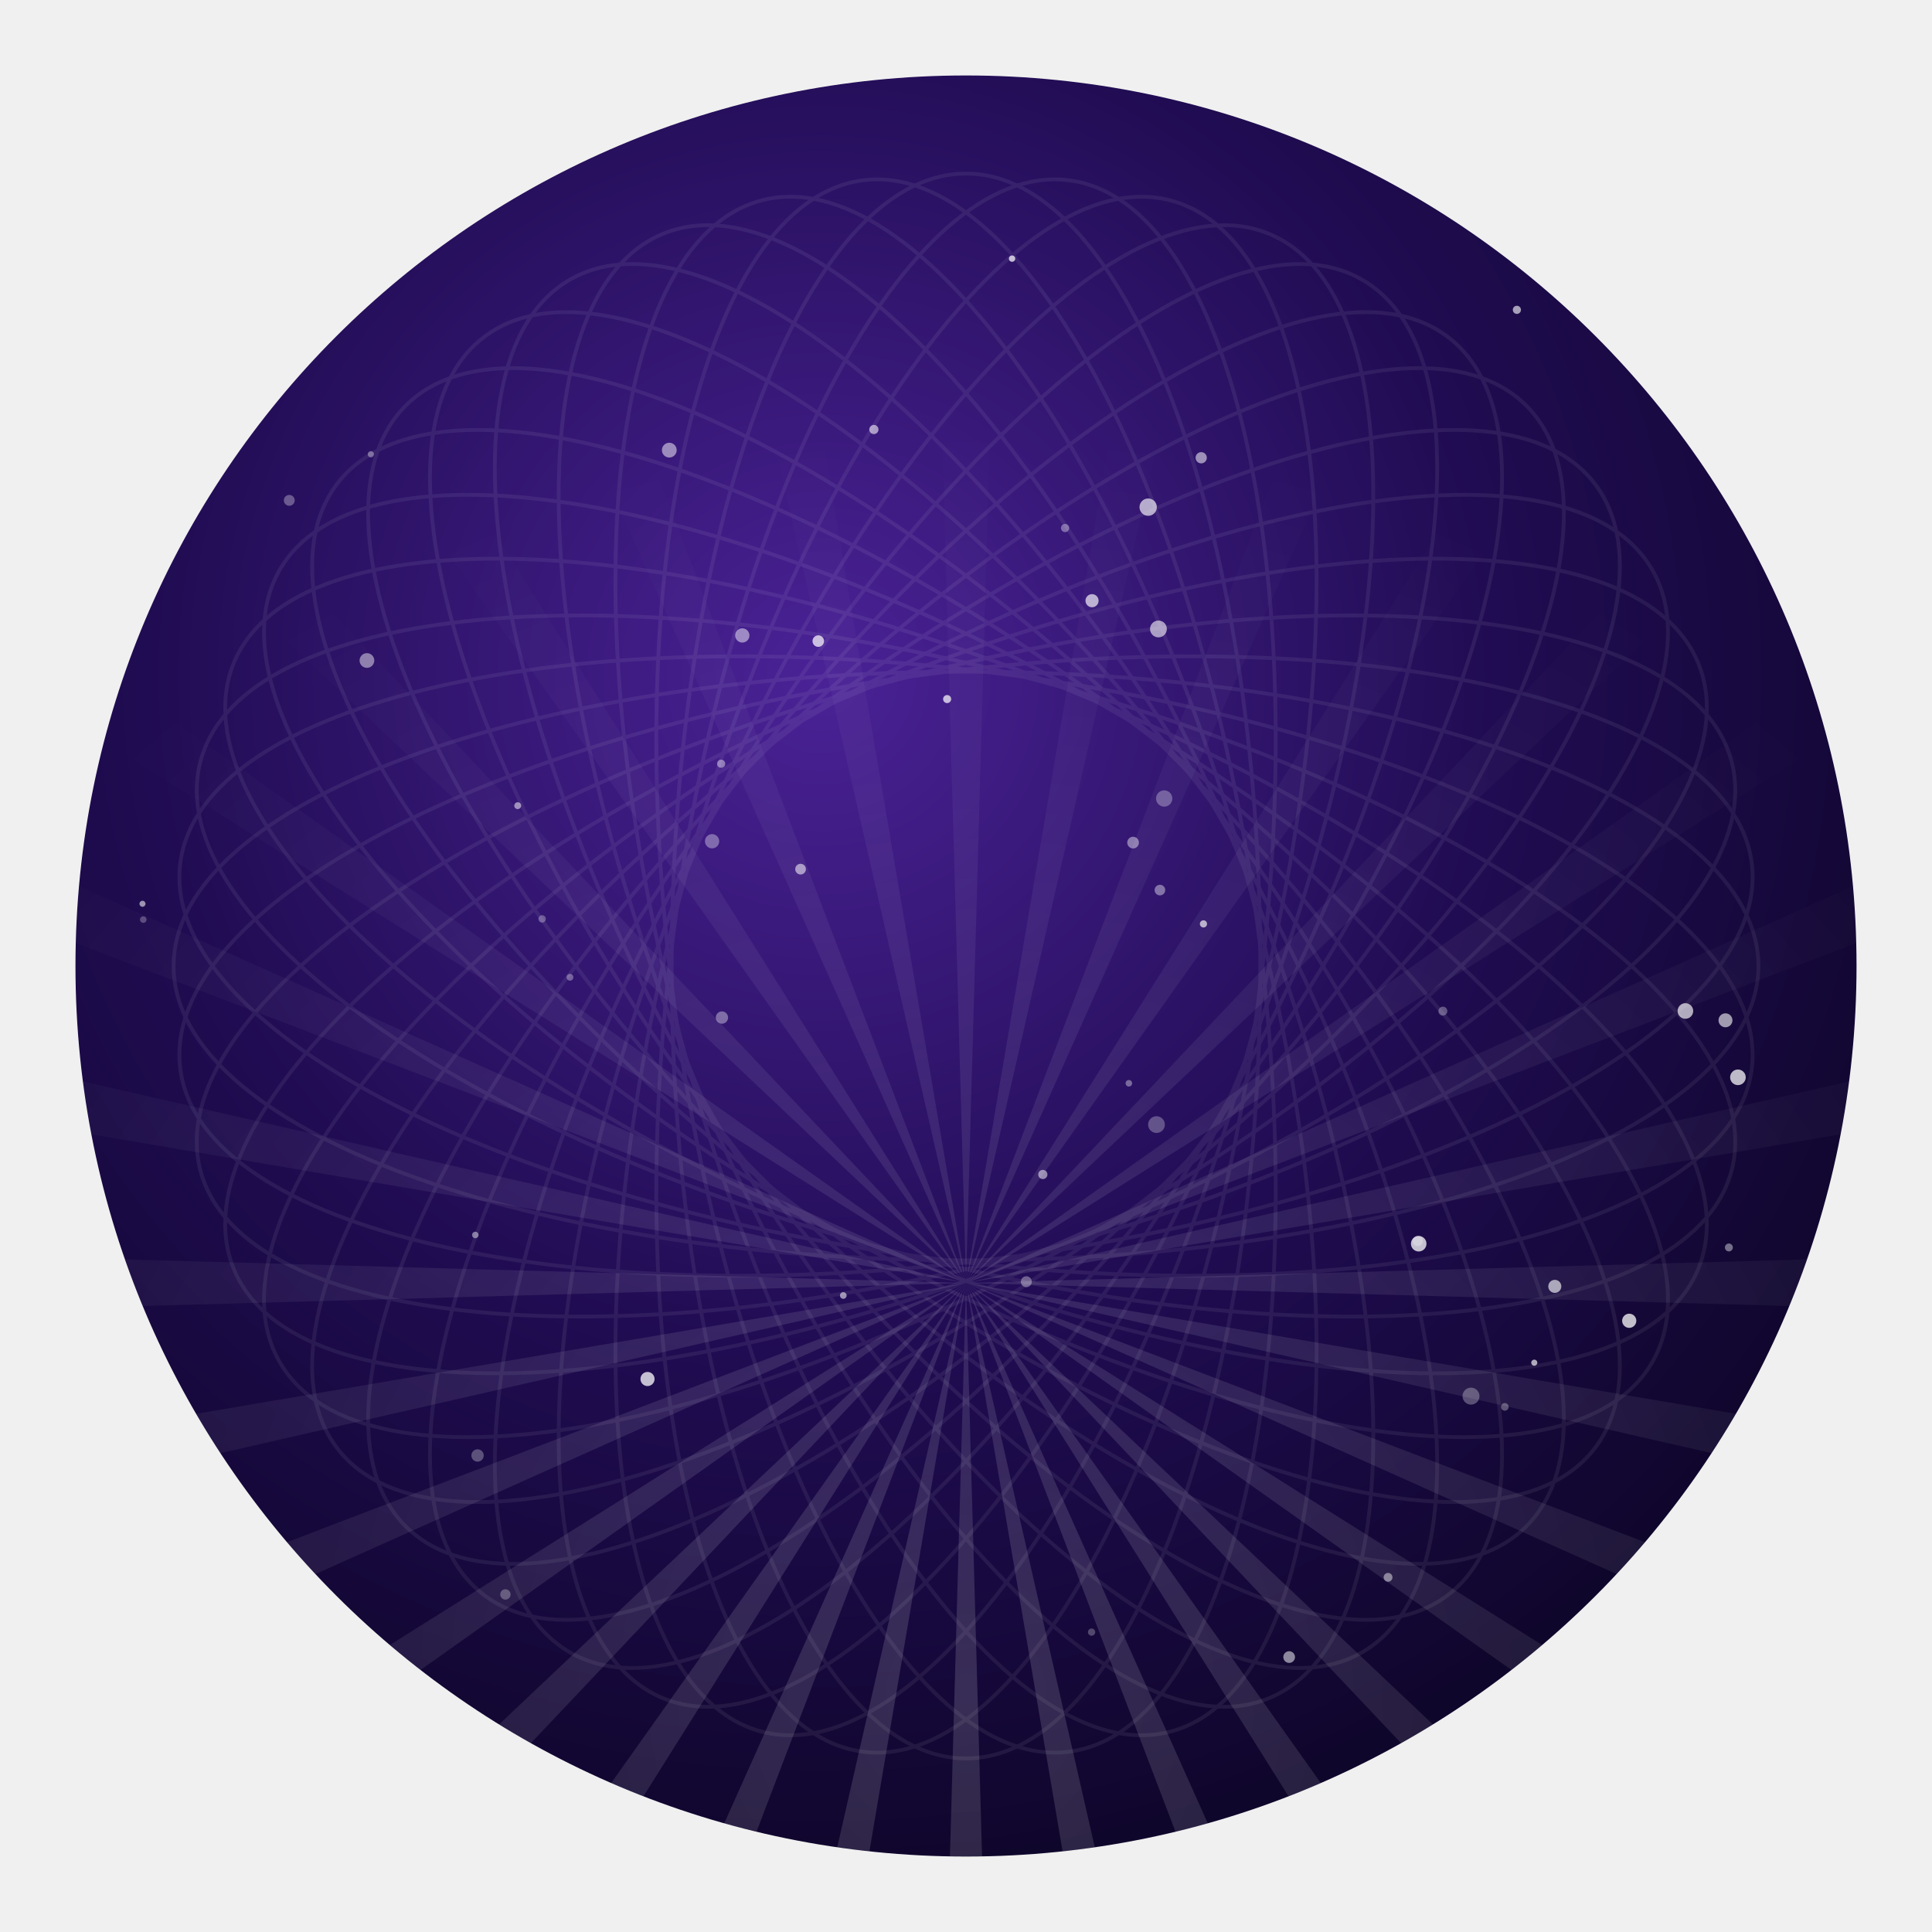
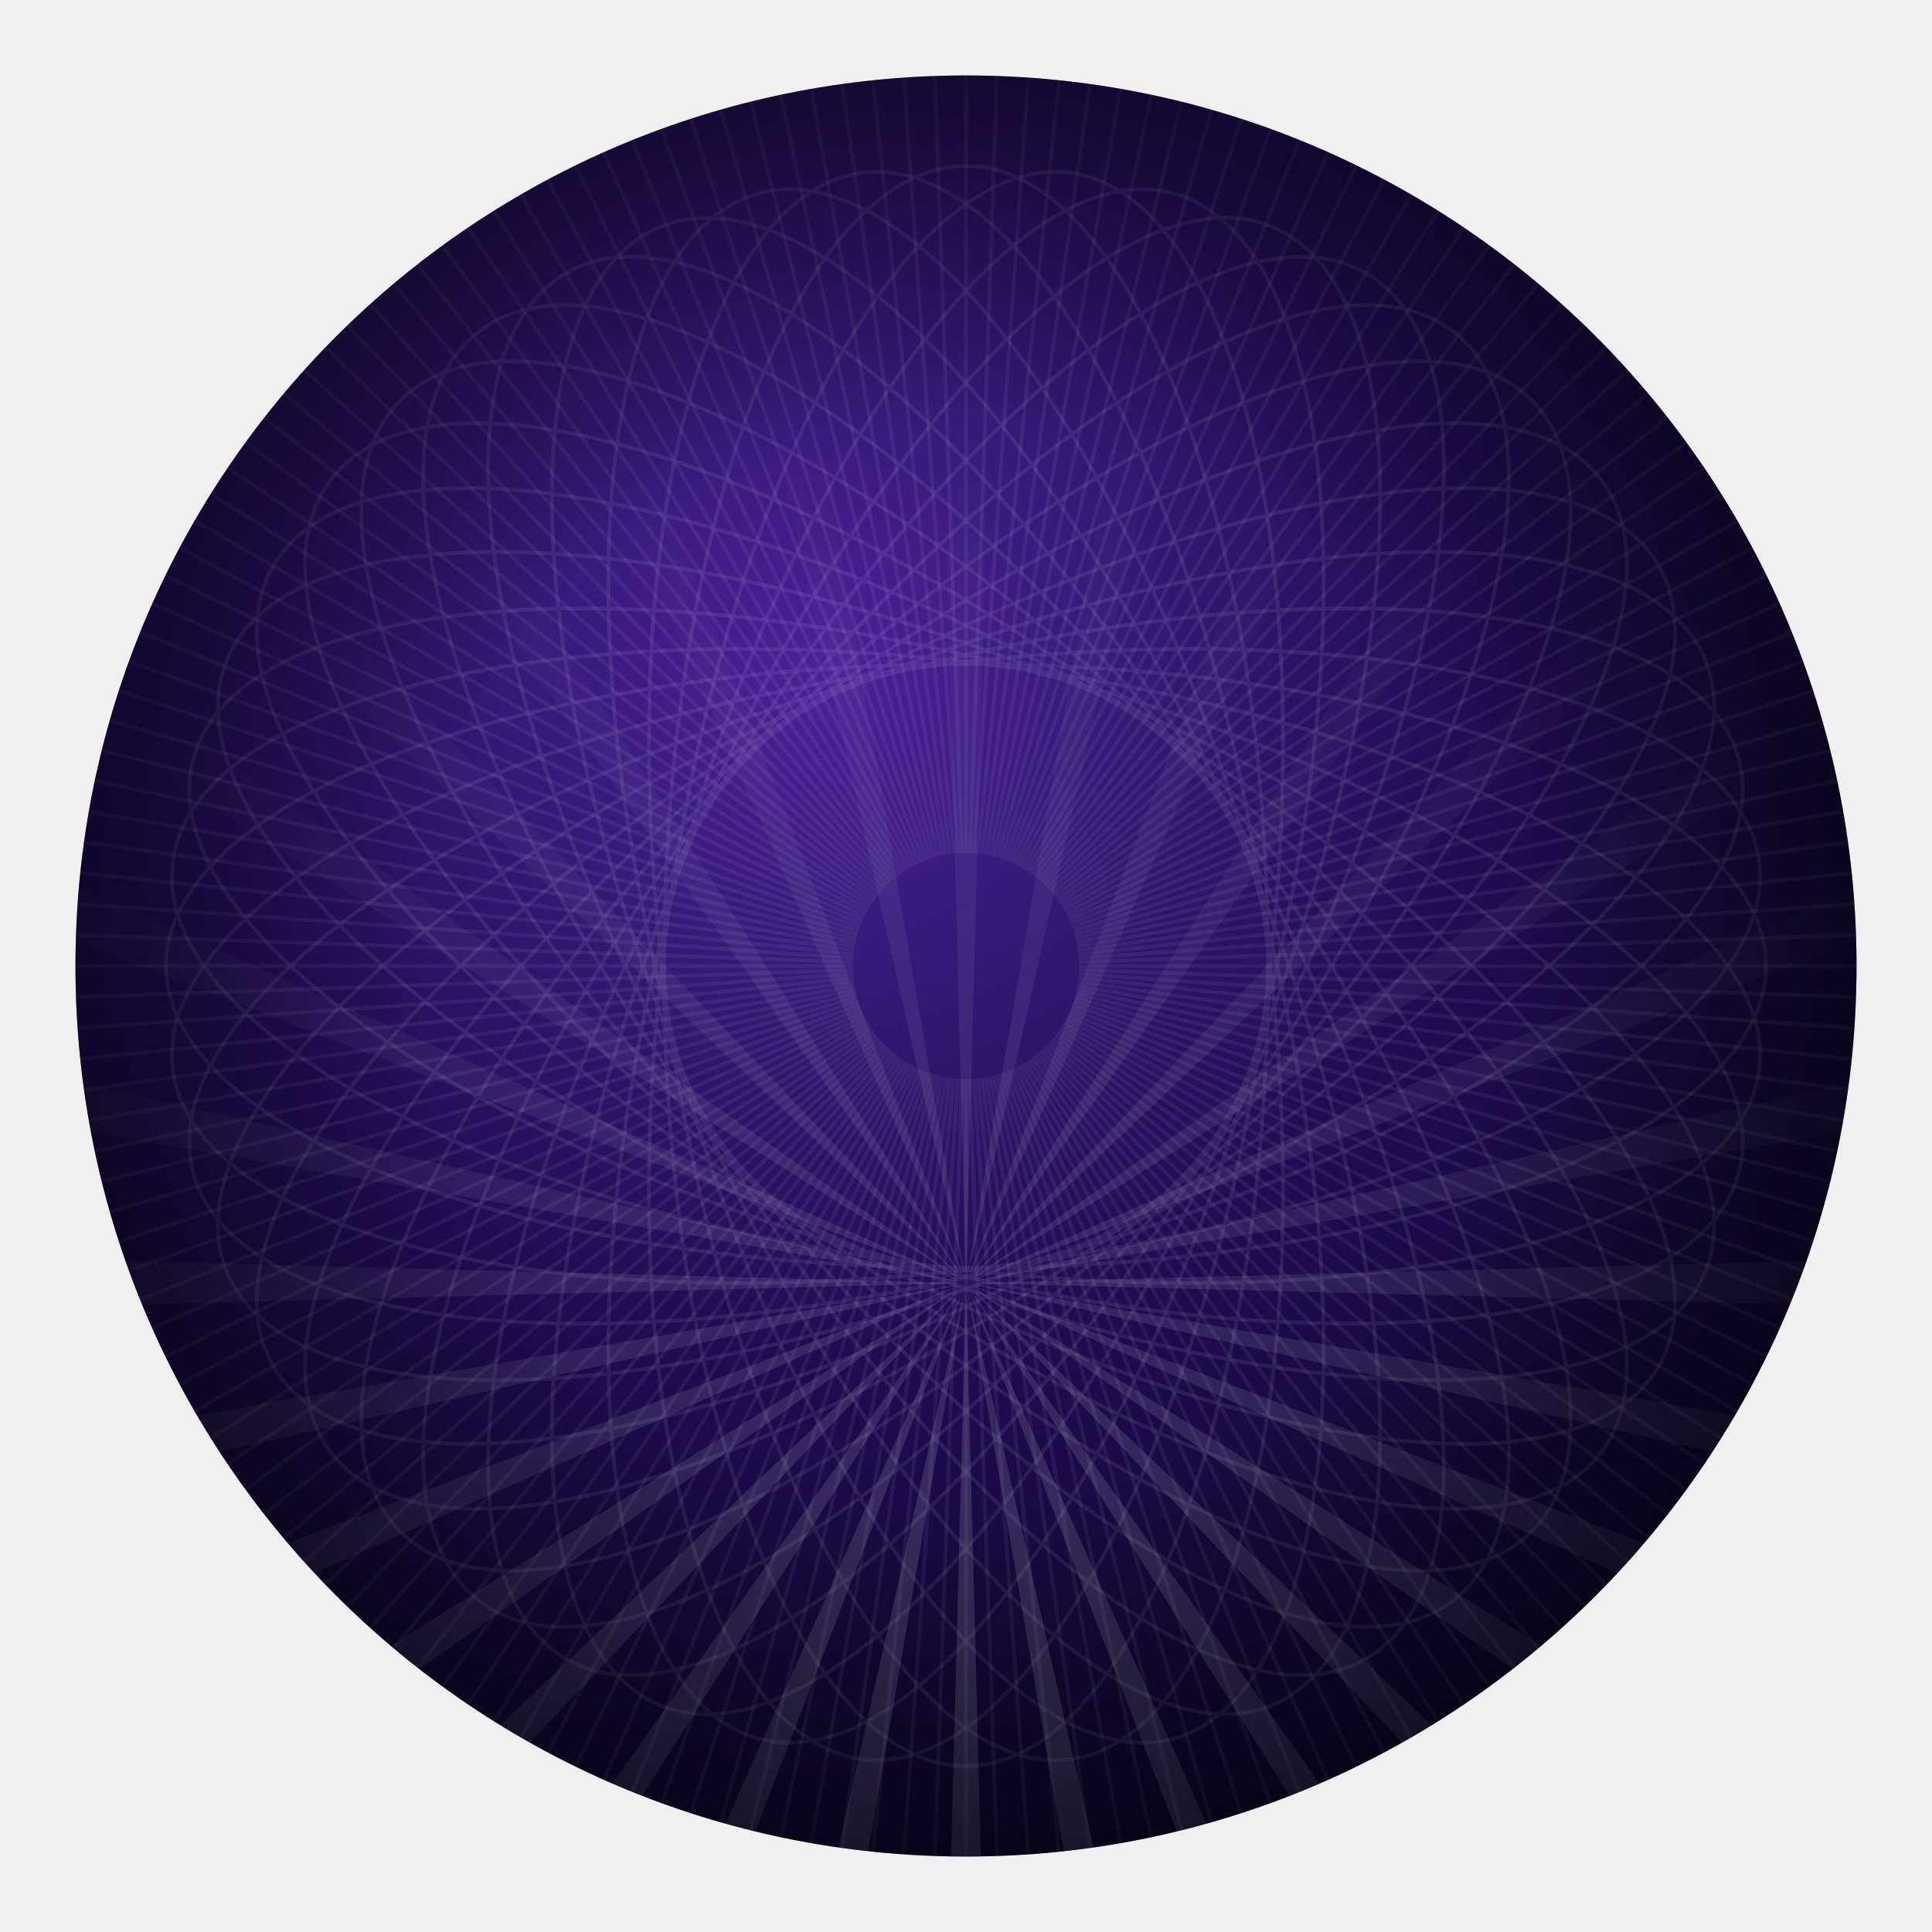
<svg xmlns="http://www.w3.org/2000/svg" viewBox="0 0 512 512">
  <defs>
    <radialGradient id="field" cx=".42" cy=".34" r=".75">
      <stop offset="0" stop-color="#4A2296" />
      <stop offset="0.5" stop-color="#200C52" />
      <stop offset="1" stop-color="#0A0420" />
    </radialGradient>
    <radialGradient id="rays" cx="0.5" cy="0.66" r=".5">
      <stop offset="0" stop-color="#FFFFFF" stop-opacity=".5" />
      <stop offset="1" stop-color="#FFFFFF" stop-opacity="0" />
    </radialGradient>
+     <radialGradient id="vig" cx=".5" cy=".5" r=".5">
+       <stop offset=".6" stop-color="#000" stop-opacity="0" />
+       <stop offset="1" stop-color="#000" stop-opacity=".45" />
+     </radialGradient>
    <clipPath id="in">
      <circle cx="256" cy="256" r="236" />
    </clipPath>
  </defs>
  <circle cx="256" cy="256" r="236" fill="url(#field)" />
  <g clip-path="url(#in)">
-     <g fill="none" stroke="#FFFFFF" stroke-width="1" opacity=".07">
-       <ellipse cx="256" cy="256" rx="210" ry="78" transform="rotate(0 256 256)" />
-       <ellipse cx="256" cy="256" rx="210" ry="78" transform="rotate(7.5 256 256)" />
-       <ellipse cx="256" cy="256" rx="210" ry="78" transform="rotate(15 256 256)" />
-       <ellipse cx="256" cy="256" rx="210" ry="78" transform="rotate(22.5 256 256)" />
-       <ellipse cx="256" cy="256" rx="210" ry="78" transform="rotate(30 256 256)" />
-       <ellipse cx="256" cy="256" rx="210" ry="78" transform="rotate(37.5 256 256)" />
-       <ellipse cx="256" cy="256" rx="210" ry="78" transform="rotate(45 256 256)" />
-       <ellipse cx="256" cy="256" rx="210" ry="78" transform="rotate(52.5 256 256)" />
-       <ellipse cx="256" cy="256" rx="210" ry="78" transform="rotate(60 256 256)" />
-       <ellipse cx="256" cy="256" rx="210" ry="78" transform="rotate(67.5 256 256)" />
-       <ellipse cx="256" cy="256" rx="210" ry="78" transform="rotate(75 256 256)" />
-       <ellipse cx="256" cy="256" rx="210" ry="78" transform="rotate(82.5 256 256)" />
-       <ellipse cx="256" cy="256" rx="210" ry="78" transform="rotate(90 256 256)" />
-       <ellipse cx="256" cy="256" rx="210" ry="78" transform="rotate(97.5 256 256)" />
-       <ellipse cx="256" cy="256" rx="210" ry="78" transform="rotate(105 256 256)" />
-       <ellipse cx="256" cy="256" rx="210" ry="78" transform="rotate(112.5 256 256)" />
-       <ellipse cx="256" cy="256" rx="210" ry="78" transform="rotate(120 256 256)" />
-       <ellipse cx="256" cy="256" rx="210" ry="78" transform="rotate(127.5 256 256)" />
-       <ellipse cx="256" cy="256" rx="210" ry="78" transform="rotate(135 256 256)" />
-       <ellipse cx="256" cy="256" rx="210" ry="78" transform="rotate(142.5 256 256)" />
-       <ellipse cx="256" cy="256" rx="210" ry="78" transform="rotate(150 256 256)" />
-       <ellipse cx="256" cy="256" rx="210" ry="78" transform="rotate(157.5 256 256)" />
-       <ellipse cx="256" cy="256" rx="210" ry="78" transform="rotate(165 256 256)" />
-       <ellipse cx="256" cy="256" rx="210" ry="78" transform="rotate(172.5 256 256)" />
+     <path d="M256 226L256 20M257.05 226.02L264.24 20.14M258.09 226.07L272.46 20.57M259.14 226.16L280.67 21.29M260.18 226.29L288.84 22.3M261.21 226.46L296.98 23.59M262.24 226.66L305.07 25.16M263.26 226.89L313.09 27.01M264.27 227.16L321.05 29.14M265.27 227.47L328.93 31.55M266.26 227.81L336.72 34.23M267.24 228.18L344.41 37.18M268.2 228.59L351.99 40.4M269.15 229.04L359.46 43.88M270.08 229.51L366.8 47.62M271 230.02L374 51.62M271.9 230.56L381.06 55.86M272.78 231.13L387.97 60.35M273.63 231.73L394.72 65.07M274.47 232.36L401.3 70.03M275.28 233.02L407.7 75.21M276.07 233.71L413.91 80.62M276.84 234.42L419.94 86.24M277.58 235.16L425.76 92.06M278.29 235.93L431.38 98.09M278.98 236.72L436.79 104.3M279.64 237.53L441.97 110.7M280.27 238.37L446.93 117.28M280.87 239.22L451.65 124.03M281.44 240.1L456.14 130.94M281.98 241L460.38 138M282.49 241.92L464.38 145.2M282.96 242.85L468.12 152.54M283.41 243.8L471.6 160.01M283.82 244.76L474.82 167.59M284.19 245.74L477.77 175.28M284.53 246.73L480.45 183.07M284.84 247.73L482.86 190.95M285.11 248.74L484.99 198.91M285.34 249.76L486.84 206.93M285.54 250.79L488.41 215.02M285.71 251.82L489.7 223.16M285.84 252.86L490.71 231.33M285.93 253.91L491.43 239.54M285.98 254.95L491.86 247.76M286 256L492 256M285.98 257.05L491.86 264.24M285.93 258.09L491.43 272.46M285.84 259.14L490.71 280.67M285.71 260.18L489.7 288.84M285.54 261.21L488.41 296.98M285.34 262.24L486.84 305.07M285.11 263.26L484.99 313.09M284.84 264.27L482.86 321.05M284.53 265.27L480.45 328.93M284.19 266.26L477.77 336.72M283.82 267.24L474.82 344.41M283.41 268.2L471.6 351.99M282.96 269.15L468.12 359.46M282.49 270.08L464.38 366.8M281.98 271L460.38 374M281.44 271.9L456.14 381.06M280.87 272.78L451.65 387.97M280.27 273.63L446.93 394.72M279.64 274.47L441.97 401.3M278.98 275.28L436.79 407.7M278.29 276.07L431.38 413.91M277.58 276.84L425.76 419.94M276.84 277.58L419.94 425.76M276.07 278.29L413.91 431.38M275.28 278.98L407.7 436.79M274.47 279.64L401.3 441.97M273.63 280.27L394.72 446.93M272.78 280.87L387.97 451.65M271.9 281.44L381.06 456.14M271 281.98L374 460.38M270.08 282.49L366.8 464.38M269.15 282.96L359.46 468.12M268.2 283.41L351.99 471.6M267.24 283.82L344.41 474.82M266.26 284.19L336.72 477.77M265.27 284.53L328.93 480.45M264.27 284.84L321.05 482.86M263.26 285.11L313.09 484.99M262.24 285.34L305.07 486.84M261.21 285.54L296.98 488.41M260.18 285.71L288.84 489.7M259.14 285.84L280.67 490.71M258.09 285.93L272.46 491.43M257.05 285.98L264.24 491.86M256 286L256 492M254.95 285.98L247.76 491.86M253.91 285.93L239.54 491.43M252.86 285.84L231.33 490.71M251.82 285.71L223.16 489.7M250.79 285.54L215.02 488.41M249.76 285.34L206.93 486.84M248.74 285.11L198.91 484.99M247.73 284.84L190.95 482.86M246.73 284.53L183.07 480.45M245.74 284.19L175.28 477.77M244.76 283.82L167.59 474.82M243.8 283.41L160.01 471.6M242.85 282.96L152.54 468.12M241.92 282.49L145.2 464.38M241 281.98L138 460.38M240.1 281.44L130.94 456.14M239.22 280.87L124.03 451.65M238.37 280.27L117.28 446.93M237.53 279.64L110.7 441.97M236.72 278.98L104.3 436.79M235.93 278.29L98.09 431.38M235.16 277.58L92.06 425.76M234.42 276.84L86.24 419.94M233.71 276.07L80.62 413.91M233.02 275.28L75.21 407.7M232.36 274.47L70.03 401.3M231.73 273.63L65.07 394.72M231.13 272.78L60.35 387.97M230.56 271.9L55.86 381.06M230.02 271L51.62 374M229.51 270.08L47.62 366.8M229.04 269.15L43.88 359.46M228.59 268.2L40.4 351.99M228.18 267.24L37.18 344.41M227.81 266.26L34.23 336.72M227.47 265.27L31.55 328.93M227.16 264.27L29.14 321.05M226.89 263.26L27.01 313.09M226.66 262.24L25.16 305.07M226.46 261.21L23.59 296.98M226.29 260.18L22.3 288.84M226.16 259.14L21.29 280.67M226.07 258.09L20.57 272.46M226.02 257.05L20.14 264.24M226 256L20 256M226.02 254.95L20.14 247.76M226.07 253.91L20.57 239.54M226.16 252.86L21.29 231.33M226.29 251.82L22.3 223.16M226.46 250.79L23.59 215.02M226.66 249.76L25.16 206.93M226.89 248.74L27.01 198.91M227.16 247.73L29.14 190.95M227.47 246.73L31.55 183.07M227.81 245.74L34.23 175.28M228.18 244.76L37.18 167.59M228.59 243.8L40.4 160.01M229.04 242.85L43.88 152.54M229.51 241.92L47.62 145.2M230.02 241L51.62 138M230.56 240.1L55.86 130.94M231.13 239.22L60.35 124.03M231.73 238.37L65.07 117.28M232.36 237.53L70.03 110.7M233.02 236.72L75.21 104.3M233.71 235.93L80.62 98.09M234.42 235.16L86.24 92.06M235.16 234.42L92.06 86.24M235.93 233.71L98.09 80.62M236.72 233.02L104.3 75.21M237.53 232.36L110.7 70.03M238.37 231.73L117.28 65.07M239.22 231.13L124.03 60.35M240.1 230.56L130.94 55.86M241 230.02L138 51.62M241.92 229.51L145.2 47.62M242.85 229.04L152.54 43.88M243.8 228.59L160.01 40.4M244.76 228.18L167.59 37.18M245.74 227.81L175.28 34.23M246.73 227.47L183.07 31.55M247.73 227.16L190.95 29.14M248.74 226.89L198.91 27.01M249.76 226.66L206.93 25.16M250.79 226.46L215.02 23.59M251.82 226.29L223.16 22.3M252.86 226.16L231.33 21.29M253.91 226.07L239.54 20.57M254.95 226.02L247.76 20.14" stroke="#FFFFFF" stroke-width="1" opacity=".06" />
+     <g fill="none" stroke="#FFFFFF" stroke-width="1" opacity=".08">
+       <ellipse cx="256" cy="256" rx="212" ry="80" transform="rotate(0 256 256)" />
+       <ellipse cx="256" cy="256" rx="212" ry="80" transform="rotate(7.5 256 256)" />
+       <ellipse cx="256" cy="256" rx="212" ry="80" transform="rotate(15 256 256)" />
+       <ellipse cx="256" cy="256" rx="212" ry="80" transform="rotate(22.5 256 256)" />
+       <ellipse cx="256" cy="256" rx="212" ry="80" transform="rotate(30 256 256)" />
+       <ellipse cx="256" cy="256" rx="212" ry="80" transform="rotate(37.5 256 256)" />
+       <ellipse cx="256" cy="256" rx="212" ry="80" transform="rotate(45 256 256)" />
+       <ellipse cx="256" cy="256" rx="212" ry="80" transform="rotate(52.5 256 256)" />
+       <ellipse cx="256" cy="256" rx="212" ry="80" transform="rotate(60 256 256)" />
+       <ellipse cx="256" cy="256" rx="212" ry="80" transform="rotate(67.5 256 256)" />
+       <ellipse cx="256" cy="256" rx="212" ry="80" transform="rotate(75 256 256)" />
+       <ellipse cx="256" cy="256" rx="212" ry="80" transform="rotate(82.5 256 256)" />
+       <ellipse cx="256" cy="256" rx="212" ry="80" transform="rotate(90 256 256)" />
+       <ellipse cx="256" cy="256" rx="212" ry="80" transform="rotate(97.5 256 256)" />
+       <ellipse cx="256" cy="256" rx="212" ry="80" transform="rotate(105 256 256)" />
+       <ellipse cx="256" cy="256" rx="212" ry="80" transform="rotate(112.5 256 256)" />
+       <ellipse cx="256" cy="256" rx="212" ry="80" transform="rotate(120 256 256)" />
+       <ellipse cx="256" cy="256" rx="212" ry="80" transform="rotate(127.5 256 256)" />
+       <ellipse cx="256" cy="256" rx="212" ry="80" transform="rotate(135 256 256)" />
+       <ellipse cx="256" cy="256" rx="212" ry="80" transform="rotate(142.5 256 256)" />
+       <ellipse cx="256" cy="256" rx="212" ry="80" transform="rotate(150 256 256)" />
+       <ellipse cx="256" cy="256" rx="212" ry="80" transform="rotate(157.5 256 256)" />
+       <ellipse cx="256" cy="256" rx="212" ry="80" transform="rotate(165 256 256)" />
+       <ellipse cx="256" cy="256" rx="212" ry="80" transform="rotate(172.5 256 256)" />
    </g>
-     <path d="M256 340L246.76 10.13L265.24 10.13zM256 340L311.29 14.67L329.42 18.27zM256 340L373.7 31.7L390.77 38.77zM256 340L431.58 60.59L446.95 70.86zM256 340L482.72 100.21L495.79 113.28zM256 340L525.14 149.05L535.41 164.42zM256 340L557.23 205.23L564.3 222.3zM256 340L577.73 266.58L581.33 284.71zM256 340L585.87 330.76L585.87 349.24zM256 340L581.33 395.29L577.73 413.42zM256 340L564.3 457.7L557.23 474.77zM256 340L535.41 515.58L525.14 530.95zM256 340L495.79 566.72L482.72 579.79zM256 340L446.95 609.14L431.58 619.41zM256 340L390.77 641.23L373.7 648.3zM256 340L329.42 661.73L311.29 665.33zM256 340L265.24 669.87L246.76 669.87zM256 340L200.71 665.33L182.58 661.73zM256 340L138.3 648.3L121.23 641.23zM256 340L80.42 619.41L65.05 609.14zM256 340L29.28 579.79L16.21 566.72zM256 340L-13.14 530.95L-23.41 515.58zM256 340L-45.23 474.77L-52.3 457.7zM256 340L-65.73 413.42L-69.33 395.29zM256 340L-73.87 349.24L-73.87 330.76zM256 340L-69.33 284.71L-65.73 266.58zM256 340L-52.3 222.3L-45.23 205.23zM256 340L-23.41 164.42L-13.14 149.05zM256 340L16.21 113.28L29.28 100.21zM256 340L65.05 70.86L80.42 60.59zM256 340L121.23 38.77L138.3 31.7zM256 340L182.58 18.27L200.71 14.67z" fill="url(#rays)" opacity="0.3" />
-     <g fill="#FFFFFF">
-       <circle cx="307.39" cy="235.88" r="1.41" opacity="0.4" />
-       <circle cx="251" cy="185.26" r="1.07" opacity="0.7" />
-       <circle cx="171.6" cy="365.45" r="1.87" opacity="0.74" />
-       <circle cx="446.65" cy="267.92" r="2.07" opacity="0.66" />
-       <circle cx="375.72" cy="328.87" r="1.36" opacity="0.27" />
-       <circle cx="268.21" cy="68.54" r="0.84" opacity="0.72" />
-       <circle cx="126.56" cy="385.72" r="1.64" opacity="0.29" />
-       <circle cx="307" cy="166.68" r="2.23" opacity="0.58" />
-       <circle cx="191.32" cy="269.66" r="1.63" opacity="0.37" />
-       <circle cx="406.6" cy="361.13" r="0.81" opacity="0.66" />
-       <circle cx="143.67" cy="243.52" r="0.98" opacity="0.3" />
-       <circle cx="223.48" cy="343.32" r="0.88" opacity="0.55" />
-       <circle cx="341.64" cy="439.14" r="1.55" opacity="0.52" />
-       <circle cx="216.85" cy="169.9" r="1.53" opacity="0.71" />
-       <circle cx="460.57" cy="285.5" r="2.07" opacity="0.72" />
-       <circle cx="300.28" cy="223.3" r="1.55" opacity="0.43" />
-       <circle cx="431.76" cy="350.02" r="1.88" opacity="0.74" />
-       <circle cx="289.28" cy="432.53" r="0.96" opacity="0.26" />
-       <circle cx="37.76" cy="239.51" r="0.8" opacity="0.56" />
-       <circle cx="398.79" cy="372.84" r="1.01" opacity="0.31" />
-       <circle cx="271.99" cy="339.67" r="1.45" opacity="0.35" />
-       <circle cx="299.16" cy="287.08" r="0.87" opacity="0.37" />
-       <circle cx="212.16" cy="230.33" r="1.42" opacity="0.54" />
-       <circle cx="306.48" cy="298.03" r="2.22" opacity="0.28" />
-       <circle cx="133.94" cy="422.54" r="1.37" opacity="0.28" />
-       <circle cx="367.85" cy="418.01" r="1.17" opacity="0.46" />
-       <circle cx="457.27" cy="270.39" r="1.85" opacity="0.59" />
-       <circle cx="196.72" cy="168.4" r="1.89" opacity="0.48" />
-       <circle cx="137.2" cy="213.51" r="0.91" opacity="0.52" />
-       <circle cx="308.52" cy="211.61" r="2.16" opacity="0.3" />
-       <circle cx="37.97" cy="243.7" r="0.87" opacity="0.26" />
-       <circle cx="76.66" cy="132.6" r="1.44" opacity="0.31" />
-       <circle cx="98.28" cy="120.38" r="0.82" opacity="0.36" />
-       <circle cx="282.26" cy="139.93" r="1.09" opacity="0.36" />
-       <circle cx="318.33" cy="121.31" r="1.49" opacity="0.53" />
-       <circle cx="191.11" cy="202.4" r="1.08" opacity="0.42" />
-       <circle cx="125.96" cy="327.28" r="0.86" opacity="0.45" />
-       <circle cx="318.93" cy="244.84" r="0.95" opacity="0.65" />
-       <circle cx="458.17" cy="330.59" r="1.05" opacity="0.42" />
-       <circle cx="382.38" cy="267.96" r="1.18" opacity="0.31" />
-       <circle cx="151.05" cy="258.99" r="0.9" opacity="0.33" />
-       <circle cx="304.28" cy="134.4" r="2.3" opacity="0.64" />
-       <circle cx="389.83" cy="369.99" r="2.25" opacity="0.29" />
-       <circle cx="289.4" cy="159.19" r="1.74" opacity="0.66" />
-       <circle cx="375.97" cy="329.6" r="2.06" opacity="0.74" />
-       <circle cx="177.37" cy="119.29" r="1.96" opacity="0.5" />
-       <circle cx="412.04" cy="340.9" r="1.73" opacity="0.62" />
-       <circle cx="97.24" cy="175.04" r="1.95" opacity="0.46" />
-       <circle cx="276.36" cy="311.25" r="1.22" opacity="0.51" />
-       <circle cx="401.99" cy="82.11" r="1.08" opacity="0.61" />
-       <circle cx="188.71" cy="222.94" r="1.89" opacity="0.35" />
-       <circle cx="231.59" cy="113.82" r="1.22" opacity="0.57" />
-     </g>
+     <path d="M256 340L247.42 10.11L264.58 10.11zM256 340L311.94 14.78L328.77 18.12zM256 340L374.32 31.94L390.17 38.51zM256 340L432.14 60.94L446.41 70.47zM256 340L483.2 100.67L495.33 112.8zM256 340L525.53 149.59L535.06 163.86zM256 340L557.49 205.83L564.06 221.68zM256 340L577.88 267.23L581.22 284.06zM256 340L585.89 331.42L585.89 348.58zM256 340L581.22 395.94L577.88 412.77zM256 340L564.06 458.32L557.49 474.17zM256 340L535.06 516.14L525.53 530.41zM256 340L495.33 567.2L483.2 579.33zM256 340L446.41 609.53L432.14 619.06zM256 340L390.17 641.49L374.32 648.06zM256 340L328.77 661.88L311.94 665.22zM256 340L264.58 669.89L247.42 669.89zM256 340L200.06 665.22L183.23 661.88zM256 340L137.68 648.06L121.83 641.49zM256 340L79.86 619.06L65.59 609.53zM256 340L28.8 579.33L16.67 567.2zM256 340L-13.53 530.41L-23.06 516.14zM256 340L-45.49 474.17L-52.06 458.32zM256 340L-65.88 412.77L-69.22 395.94zM256 340L-73.89 348.58L-73.89 331.42zM256 340L-69.22 284.06L-65.88 267.23zM256 340L-52.06 221.68L-45.49 205.83zM256 340L-23.06 163.86L-13.53 149.59zM256 340L16.67 112.8L28.8 100.67zM256 340L65.59 70.47L79.86 60.94zM256 340L121.83 38.51L137.68 31.94zM256 340L183.23 18.12L200.06 14.78z" fill="url(#rays)" opacity="0.3" />
+     <g fill="#FFFFFF" />
+     <circle cx="256" cy="256" r="236" fill="url(#vig)" />
  </g>
</svg>
